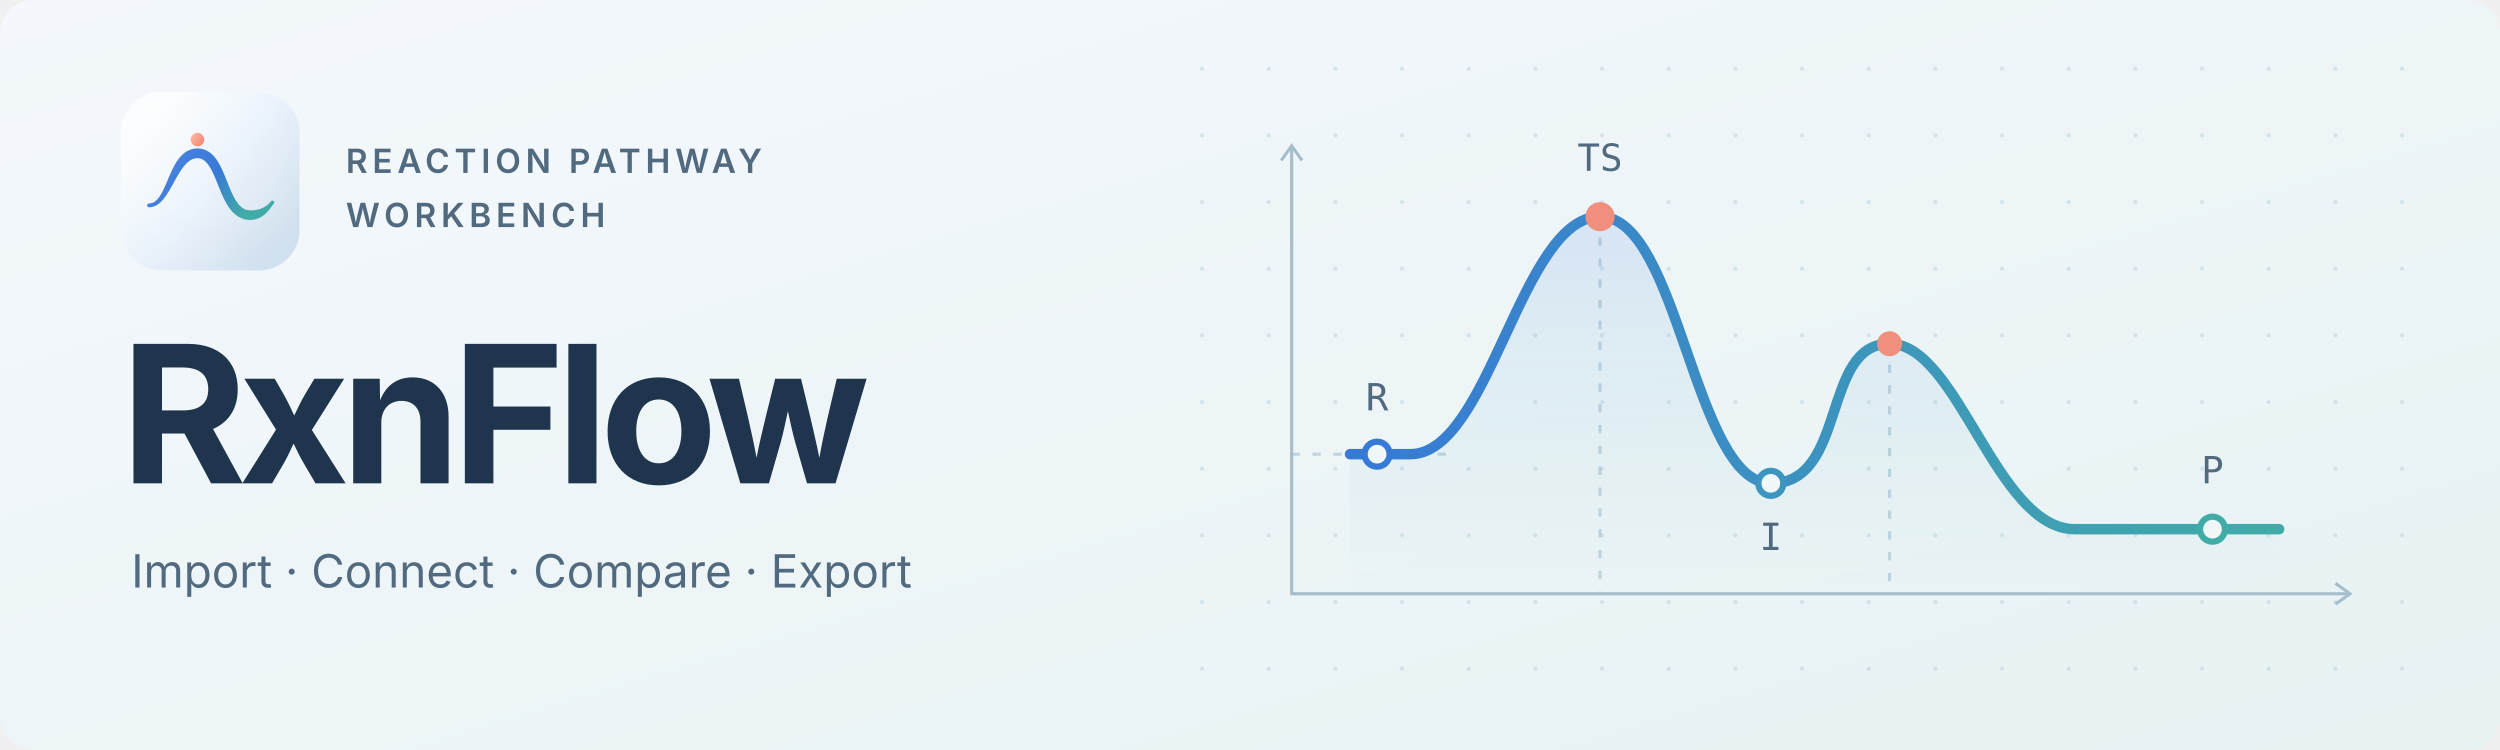
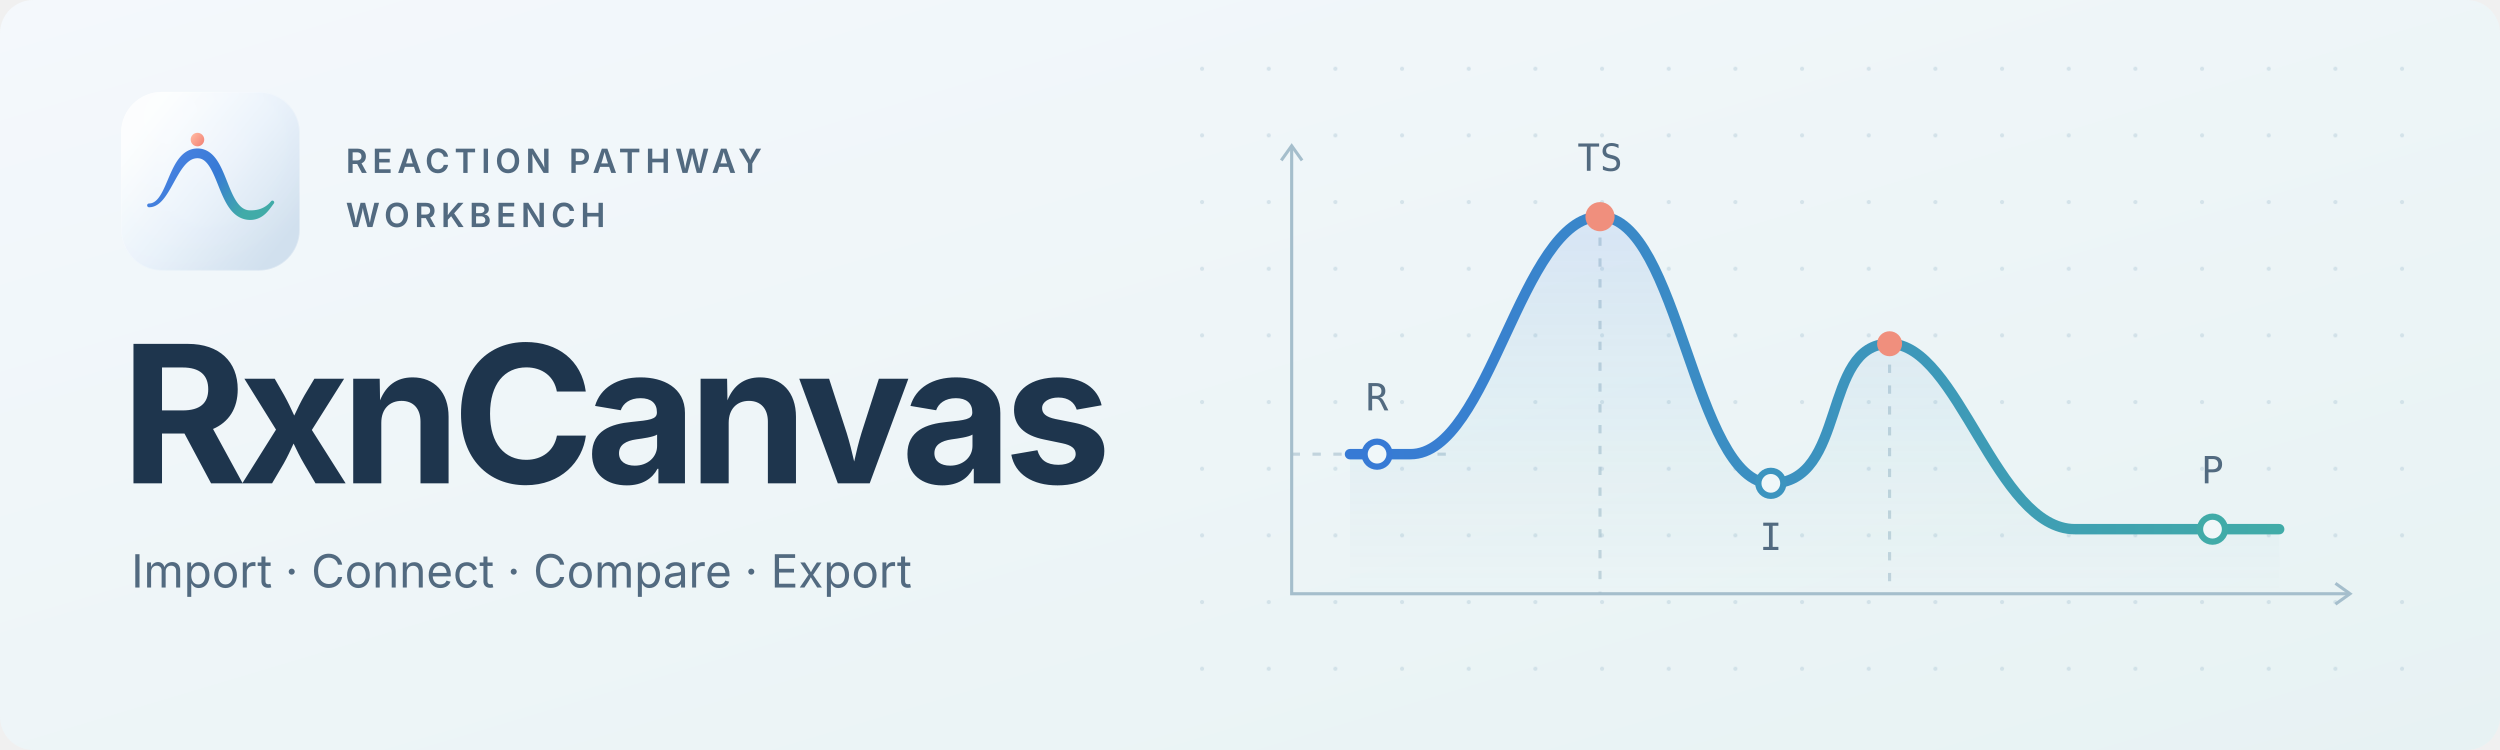
<svg xmlns="http://www.w3.org/2000/svg" width="1200" height="360" viewBox="0 0 1200 360" role="img" aria-labelledby="title desc">
  <defs>
    <linearGradient id="banner-surface" x1="0" y1="0" x2="1" y2="1">
      <stop stop-color="#F4F8FC" />
      <stop offset="1" stop-color="#E7F2F3" />
    </linearGradient>
    <linearGradient id="banner-curve" x1="0" y1="0" x2="1" y2="0">
      <stop stop-color="#377AD5" />
      <stop offset="1" stop-color="#41ABA8" />
    </linearGradient>
    <linearGradient id="banner-area" x1="0" y1="0" x2="0" y2="1">
      <stop stop-color="#4781E0" stop-opacity=".14" />
      <stop offset="1" stop-color="#41ABA8" stop-opacity="0" />
    </linearGradient>
    <pattern id="banner-grid" width="32" height="32" patternUnits="userSpaceOnUse">
      <circle cx="1" cy="1" r="1" fill="#B5CDD9" opacity=".45" />
    </pattern>
  </defs>
  <rect width="1200" height="360" rx="16" fill="url(#banner-surface)" />
  <rect x="552" y="24" width="624" height="312" fill="url(#banner-grid)" />
  <g font-family="-apple-system, BlinkMacSystemFont, 'Segoe UI', sans-serif">
    <text x="166" y="83" fill="#526A80" font-size="16" font-weight="600" letter-spacing="2.3">REACTION PATHWAY</text>
    <text x="166" y="109" fill="#526A80" font-size="16" font-weight="600" letter-spacing="2.3">WORKBENCH</text>
-     <text x="58" y="232" fill="#1E354D" font-size="92" font-weight="700" letter-spacing="-4">RxnFlow</text>
+     <text x="58" y="232" fill="#1E354D" font-size="92" font-weight="700" letter-spacing="-4">RxnCanvas</text>
    <text x="63" y="282" fill="#526A80" font-size="22">Import · Connect · Compare · Export</text>
  </g>
  <g fill="none" stroke="#A5BECC" stroke-width="1.5">
    <path d="M 620 70 V 285 H 1128" />
    <path d="m 615 77 5 -7 5 7 M 1121 280 l 7 5 -7 5" />
    <path d="M 620 218 H 700 M 768 104 V 285 M 907 165 V 285" stroke-dasharray="4 6" opacity=".6" />
  </g>
  <path d="M 648 218 H 677 C 715 218 730 104 768 104 S 813 232 850 232 S 874 165 907 165 S 958 254 996 254 H 1094 V 285 H 648 Z" fill="url(#banner-area)" />
  <path d="M 648 218 H 677 C 715 218 730 104 768 104 S 813 232 850 232 S 874 165 907 165 S 958 254 996 254 H 1094" fill="none" stroke="url(#banner-curve)" stroke-width="5" stroke-linecap="round" />
  <g fill="#F0F7F9" stroke-width="3">
    <circle cx="661" cy="218" r="6" stroke="#377AD5" />
    <circle cx="850" cy="232" r="6" stroke="#3C94BF" />
    <circle cx="1062" cy="254" r="6" stroke="#41ABA8" />
  </g>
  <g fill="#F08F7D">
    <circle cx="768" cy="104" r="7" />
    <circle cx="907" cy="165" r="6" />
  </g>
  <g font-family="'SFMono-Regular', Consolas, monospace" font-size="18" fill="#526A80" text-anchor="middle">
    <text x="661" y="197">R</text>
    <text x="768" y="82">TS</text>
    <text x="850" y="264">I</text>
    <text x="1062" y="232">P</text>
  </g>
-   <svg viewBox="0 0 1024 1024" width="98" height="98" role="img" aria-label="RxnFlow app icon" x="52" y="38">
+   <svg viewBox="0 0 1024 1024" width="98" height="98" role="img" aria-label="RxnCanvas app icon" x="52" y="38">
    <defs>
      <linearGradient id="surface" x1="10%" y1="20%" x2="90%" y2="85%">
        <stop offset="0.0%" stop-color="#FBFDFE" />
        <stop offset="50.0%" stop-color="#E8F1FA" />
        <stop offset="100.0%" stop-color="#D1E0EE" />
      </linearGradient>
      <linearGradient id="curve" x1="12%" y1="35%" x2="86%" y2="65%">
        <stop offset="0.0%" stop-color="#4781E0" />
        <stop offset="50.0%" stop-color="#377AD5" />
        <stop offset="100.0%" stop-color="#41ABA8" />
      </linearGradient>
      <linearGradient id="node" x1="10%" y1="20%" x2="90%" y2="85%">
        <stop offset="0.0%" stop-color="#FFB49D" />
        <stop offset="100.0%" stop-color="#F38779" />
      </linearGradient>
      <radialGradient id="light" cx="28%" cy="14%" r="90%">
        <stop offset="0%" stop-color="#FFFFFF" stop-opacity=".3" />
        <stop offset="100%" stop-color="#FFFFFF" stop-opacity="0" />
      </radialGradient>
    </defs>
    <rect x="64" y="64" width="896" height="896" rx="204" fill="url(#surface)" />
    <rect x="64" y="64" width="896" height="896" rx="204" fill="url(#light)" />
    <rect x="66" y="66" width="892" height="892" rx="202" fill="none" stroke="#FFFFFF" stroke-opacity=".3" stroke-width="3" />
    <path d="M 204.00 642.50 L 207.63 642.41 L 211.22 642.15 L 214.75 641.72 L 218.22 641.13 L 221.65 640.37 L 225.01 639.45 L 228.32 638.38 L 231.56 637.16 L 234.75 635.80 L 237.88 634.30 L 240.95 632.66 L 243.96 630.90 L 246.92 629.01 L 249.82 627.01 L 252.67 624.89 L 255.47 622.67 L 258.21 620.34 L 260.92 617.91 L 263.58 615.39 L 266.19 612.77 L 268.77 610.07 L 271.31 607.28 L 273.81 604.41 L 276.28 601.46 L 278.72 598.44 L 281.13 595.34 L 283.51 592.18 L 285.86 588.95 L 288.20 585.67 L 290.50 582.32 L 292.79 578.91 L 295.06 575.46 L 297.30 571.95 L 299.54 568.40 L 301.75 564.81 L 303.95 561.18 L 306.14 557.51 L 308.32 553.81 L 310.49 550.08 L 312.64 546.32 L 314.79 542.54 L 316.94 538.74 L 319.07 534.93 L 321.21 531.10 L 323.34 527.26 L 325.46 523.42 L 327.59 519.57 L 329.71 515.72 L 331.84 511.88 L 333.96 508.05 L 336.09 504.22 L 338.22 500.41 L 340.36 496.62 L 342.50 492.85 L 344.64 489.11 L 346.80 485.40 L 348.96 481.71 L 351.12 478.07 L 353.30 474.46 L 355.48 470.90 L 357.67 467.39 L 359.87 463.92 L 362.08 460.51 L 364.31 457.16 L 366.54 453.87 L 368.78 450.64 L 371.03 447.49 L 373.29 444.41 L 375.56 441.40 L 377.84 438.47 L 380.13 435.63 L 382.43 432.87 L 384.74 430.21 L 387.05 427.63 L 389.37 425.15 L 391.69 422.77 L 394.02 420.49 L 396.35 418.32 L 398.69 416.25 L 401.02 414.28 L 403.35 412.42 L 405.68 410.67 L 408.01 409.03 L 410.34 407.49 L 412.67 406.06 L 415.00 404.74 L 417.33 403.52 L 419.66 402.41 L 421.99 401.39 L 424.34 400.48 L 426.70 399.66 L 429.08 398.93 L 431.50 398.30 L 433.94 397.76 L 436.43 397.32 L 438.97 396.96 L 441.58 396.71 L 444.25 396.55 L 447.00 396.50 L 449.90 396.57 L 452.68 396.76 L 455.36 397.08 L 457.95 397.52 L 460.46 398.07 L 462.91 398.74 L 465.30 399.52 L 467.64 400.41 L 469.94 401.42 L 472.22 402.54 L 474.48 403.79 L 476.72 405.16 L 478.95 406.65 L 481.17 408.28 L 483.38 410.03 L 485.59 411.93 L 487.78 413.95 L 489.97 416.11 L 492.15 418.41 L 494.33 420.84 L 496.49 423.40 L 498.63 426.09 L 500.77 428.91 L 502.89 431.85 L 504.99 434.91 L 507.08 438.09 L 509.15 441.38 L 511.21 444.78 L 513.25 448.28 L 515.27 451.89 L 517.27 455.59 L 519.26 459.38 L 521.23 463.26 L 523.19 467.22 L 525.13 471.26 L 527.06 475.37 L 528.98 479.55 L 530.89 483.80 L 532.78 488.11 L 534.67 492.48 L 536.55 496.90 L 538.43 501.37 L 540.30 505.88 L 542.17 510.43 L 544.04 515.02 L 545.91 519.64 L 547.78 524.29 L 549.66 528.96 L 551.54 533.65 L 553.43 538.36 L 555.33 543.08 L 557.25 547.81 L 559.18 552.55 L 561.12 557.29 L 563.09 562.02 L 565.08 566.75 L 567.08 571.47 L 569.12 576.17 L 571.18 580.86 L 573.28 585.52 L 575.40 590.17 L 577.57 594.78 L 579.77 599.37 L 582.01 603.92 L 584.29 608.43 L 586.63 612.90 L 589.01 617.33 L 591.45 621.70 L 593.94 626.03 L 596.49 630.30 L 599.11 634.51 L 601.80 638.66 L 604.55 642.74 L 607.39 646.76 L 610.30 650.69 L 613.29 654.55 L 616.38 658.32 L 619.56 662.01 L 622.83 665.60 L 626.21 669.09 L 629.69 672.48 L 633.28 675.75 L 636.99 678.90 L 640.81 681.92 L 644.75 684.80 L 648.81 687.54 L 653.00 690.13 L 657.31 692.55 L 661.74 694.79 L 666.29 696.86 L 670.96 698.73 L 675.75 700.40 L 680.64 701.87 L 685.64 703.12 L 690.73 704.15 L 695.92 704.96 L 701.20 705.54 L 706.56 705.88 L 712.00 706.00 L 713.90 705.98 L 715.79 705.93 L 717.67 705.85 L 719.54 705.74 L 721.40 705.59 L 723.24 705.42 L 725.07 705.21 L 726.89 704.97 L 728.69 704.70 L 730.48 704.41 L 732.26 704.08 L 734.02 703.73 L 735.76 703.34 L 737.49 702.94 L 739.20 702.50 L 740.90 702.04 L 742.58 701.55 L 744.24 701.03 L 745.89 700.50 L 747.52 699.93 L 749.13 699.35 L 750.73 698.74 L 752.30 698.11 L 753.86 697.46 L 755.40 696.79 L 756.92 696.09 L 758.43 695.38 L 759.92 694.65 L 761.38 693.90 L 762.83 693.13 L 764.26 692.34 L 765.68 691.54 L 767.07 690.72 L 768.45 689.88 L 769.81 689.03 L 771.15 688.17 L 772.47 687.29 L 773.77 686.39 L 775.06 685.49 L 776.33 684.57 L 777.58 683.64 L 778.82 682.70 L 780.03 681.75 L 781.23 680.79 L 782.42 679.82 L 783.59 678.84 L 784.74 677.85 L 785.87 676.85 L 786.99 675.84 L 788.10 674.83 L 789.19 673.81 L 790.27 672.79 L 791.33 671.75 L 792.37 670.72 L 793.41 669.67 L 794.43 668.62 L 795.43 667.57 L 796.43 666.52 L 797.41 665.46 L 798.37 664.39 L 799.33 663.33 L 800.28 662.26 L 801.21 661.18 L 802.13 660.11 L 803.04 659.04 L 803.95 657.96 L 804.84 656.88 L 805.72 655.80 L 806.59 654.72 L 807.46 653.65 L 808.31 652.57 L 809.16 651.49 L 810.00 650.41 L 810.83 649.33 L 811.66 648.26 L 812.48 647.19 L 813.29 646.11 L 814.09 645.04 L 814.89 643.98 L 815.68 642.91 L 816.47 641.85 L 817.26 640.79 L 818.03 639.74 L 818.81 638.68 L 819.58 637.64 L 820.35 636.59 L 821.11 635.55 L 821.87 634.52 L 822.63 633.49 L 823.38 632.46 L 824.14 631.44 L 824.89 630.43 L 825.64 629.42 L 826.38 628.42 L 827.13 627.42 L 827.88 626.43 L 828.62 625.45 L 829.37 624.48 L 830.12 623.51 A 9.0 9.0 0 0 0 815.88 612.49 L 815.17 613.40 L 814.44 614.31 L 813.70 615.21 L 812.95 616.11 L 812.19 617.00 L 811.41 617.88 L 810.63 618.76 L 809.83 619.63 L 809.02 620.49 L 808.20 621.35 L 807.36 622.20 L 806.52 623.04 L 805.67 623.88 L 804.81 624.71 L 803.93 625.53 L 803.05 626.34 L 802.16 627.15 L 801.25 627.94 L 800.34 628.73 L 799.42 629.51 L 798.49 630.28 L 797.55 631.04 L 796.61 631.80 L 795.65 632.54 L 794.69 633.27 L 793.72 634.00 L 792.74 634.71 L 791.75 635.42 L 790.76 636.11 L 789.76 636.79 L 788.75 637.47 L 787.74 638.13 L 786.72 638.78 L 785.70 639.42 L 784.66 640.05 L 783.63 640.67 L 782.59 641.28 L 781.54 641.88 L 780.49 642.46 L 779.43 643.04 L 778.37 643.60 L 777.30 644.15 L 776.23 644.69 L 775.16 645.22 L 774.08 645.73 L 773.00 646.24 L 771.92 646.73 L 770.84 647.21 L 769.75 647.68 L 768.65 648.14 L 767.56 648.58 L 766.46 649.02 L 765.36 649.44 L 764.26 649.85 L 763.16 650.25 L 762.06 650.63 L 760.95 651.01 L 759.84 651.37 L 758.73 651.72 L 757.62 652.06 L 756.51 652.39 L 755.40 652.71 L 754.28 653.02 L 753.17 653.31 L 752.05 653.60 L 750.93 653.88 L 749.81 654.14 L 748.69 654.40 L 747.56 654.64 L 746.44 654.87 L 745.31 655.10 L 744.18 655.31 L 743.05 655.52 L 741.92 655.71 L 740.79 655.90 L 739.65 656.08 L 738.51 656.25 L 737.37 656.41 L 736.22 656.56 L 735.07 656.71 L 733.91 656.84 L 732.76 656.97 L 731.59 657.09 L 730.42 657.20 L 729.25 657.30 L 728.07 657.40 L 726.88 657.49 L 725.69 657.57 L 724.49 657.65 L 723.29 657.71 L 722.07 657.77 L 720.85 657.83 L 719.61 657.87 L 718.37 657.91 L 717.12 657.94 L 715.86 657.97 L 714.58 657.99 L 713.30 658.00 L 712.00 658.00 L 708.63 657.93 L 705.38 657.72 L 702.24 657.37 L 699.19 656.90 L 696.25 656.30 L 693.38 655.58 L 690.58 654.74 L 687.85 653.78 L 685.18 652.70 L 682.55 651.51 L 679.97 650.19 L 677.42 648.75 L 674.90 647.19 L 672.41 645.51 L 669.95 643.70 L 667.50 641.76 L 665.08 639.69 L 662.68 637.49 L 660.30 635.16 L 657.94 632.71 L 655.60 630.13 L 653.28 627.43 L 650.98 624.61 L 648.71 621.66 L 646.46 618.60 L 644.23 615.43 L 642.03 612.15 L 639.85 608.76 L 637.69 605.27 L 635.56 601.68 L 633.45 597.99 L 631.36 594.22 L 629.30 590.36 L 627.26 586.42 L 625.23 582.40 L 623.23 578.31 L 621.25 574.15 L 619.29 569.92 L 617.34 565.63 L 615.40 561.29 L 613.49 556.89 L 611.58 552.45 L 609.68 547.96 L 607.80 543.43 L 605.92 538.87 L 604.05 534.27 L 602.18 529.65 L 600.31 525.00 L 598.45 520.33 L 596.58 515.65 L 594.71 510.95 L 592.84 506.25 L 590.96 501.54 L 589.07 496.82 L 587.17 492.12 L 585.25 487.41 L 583.32 482.72 L 581.37 478.04 L 579.40 473.37 L 577.41 468.73 L 575.40 464.11 L 573.35 459.52 L 571.28 454.96 L 569.17 450.43 L 567.02 445.94 L 564.84 441.49 L 562.62 437.08 L 560.35 432.72 L 558.03 428.41 L 555.66 424.15 L 553.23 419.95 L 550.74 415.81 L 548.19 411.74 L 545.57 407.73 L 542.88 403.80 L 540.11 399.93 L 537.26 396.15 L 534.33 392.46 L 531.30 388.85 L 528.18 385.33 L 524.95 381.92 L 521.61 378.61 L 518.17 375.42 L 514.61 372.35 L 510.92 369.41 L 507.12 366.61 L 503.19 363.96 L 499.13 361.48 L 494.94 359.16 L 490.63 357.02 L 486.19 355.08 L 481.64 353.34 L 476.98 351.82 L 472.20 350.51 L 467.33 349.43 L 462.37 348.59 L 457.32 347.99 L 452.19 347.62 L 447.00 347.50 L 442.18 347.61 L 437.43 347.92 L 432.73 348.44 L 428.11 349.17 L 423.57 350.10 L 419.11 351.22 L 414.73 352.53 L 410.46 354.02 L 406.28 355.68 L 402.20 357.51 L 398.22 359.49 L 394.35 361.62 L 390.59 363.90 L 386.93 366.30 L 383.37 368.83 L 379.92 371.47 L 376.57 374.22 L 373.32 377.07 L 370.16 380.02 L 367.09 383.06 L 364.11 386.18 L 361.21 389.38 L 358.40 392.66 L 355.66 396.01 L 352.99 399.42 L 350.40 402.89 L 347.86 406.43 L 345.40 410.02 L 342.99 413.66 L 340.64 417.35 L 338.34 421.09 L 336.09 424.87 L 333.89 428.69 L 331.73 432.55 L 329.62 436.44 L 327.55 440.36 L 325.51 444.32 L 323.51 448.30 L 321.54 452.30 L 319.60 456.32 L 317.70 460.36 L 315.81 464.42 L 313.96 468.49 L 312.12 472.57 L 310.31 476.65 L 308.51 480.74 L 306.73 484.83 L 304.97 488.92 L 303.22 493.00 L 301.48 497.07 L 299.76 501.14 L 298.04 505.19 L 296.33 509.22 L 294.62 513.23 L 292.92 517.22 L 291.22 521.19 L 289.52 525.12 L 287.82 529.02 L 286.12 532.89 L 284.41 536.72 L 282.70 540.51 L 280.98 544.25 L 279.26 547.95 L 277.53 551.59 L 275.78 555.18 L 274.03 558.71 L 272.26 562.18 L 270.48 565.59 L 268.69 568.93 L 266.88 572.20 L 265.05 575.40 L 263.20 578.52 L 261.34 581.56 L 259.45 584.51 L 257.55 587.38 L 255.63 590.16 L 253.68 592.84 L 251.71 595.43 L 249.72 597.92 L 247.71 600.31 L 245.67 602.59 L 243.61 604.77 L 241.53 606.83 L 239.42 608.79 L 237.28 610.63 L 235.12 612.35 L 232.94 613.95 L 230.73 615.44 L 228.49 616.80 L 226.22 618.04 L 223.92 619.16 L 221.59 620.16 L 219.21 621.03 L 216.80 621.77 L 214.35 622.38 L 211.84 622.87 L 209.29 623.22 L 206.67 623.43 L 204.00 623.50 A 9.5 9.5 0 0 0 204.00 642.50 Z" fill="url(#curve)" />
    <circle cx="447" cy="303" r="34" fill="url(#node)" />
  </svg>
</svg>
